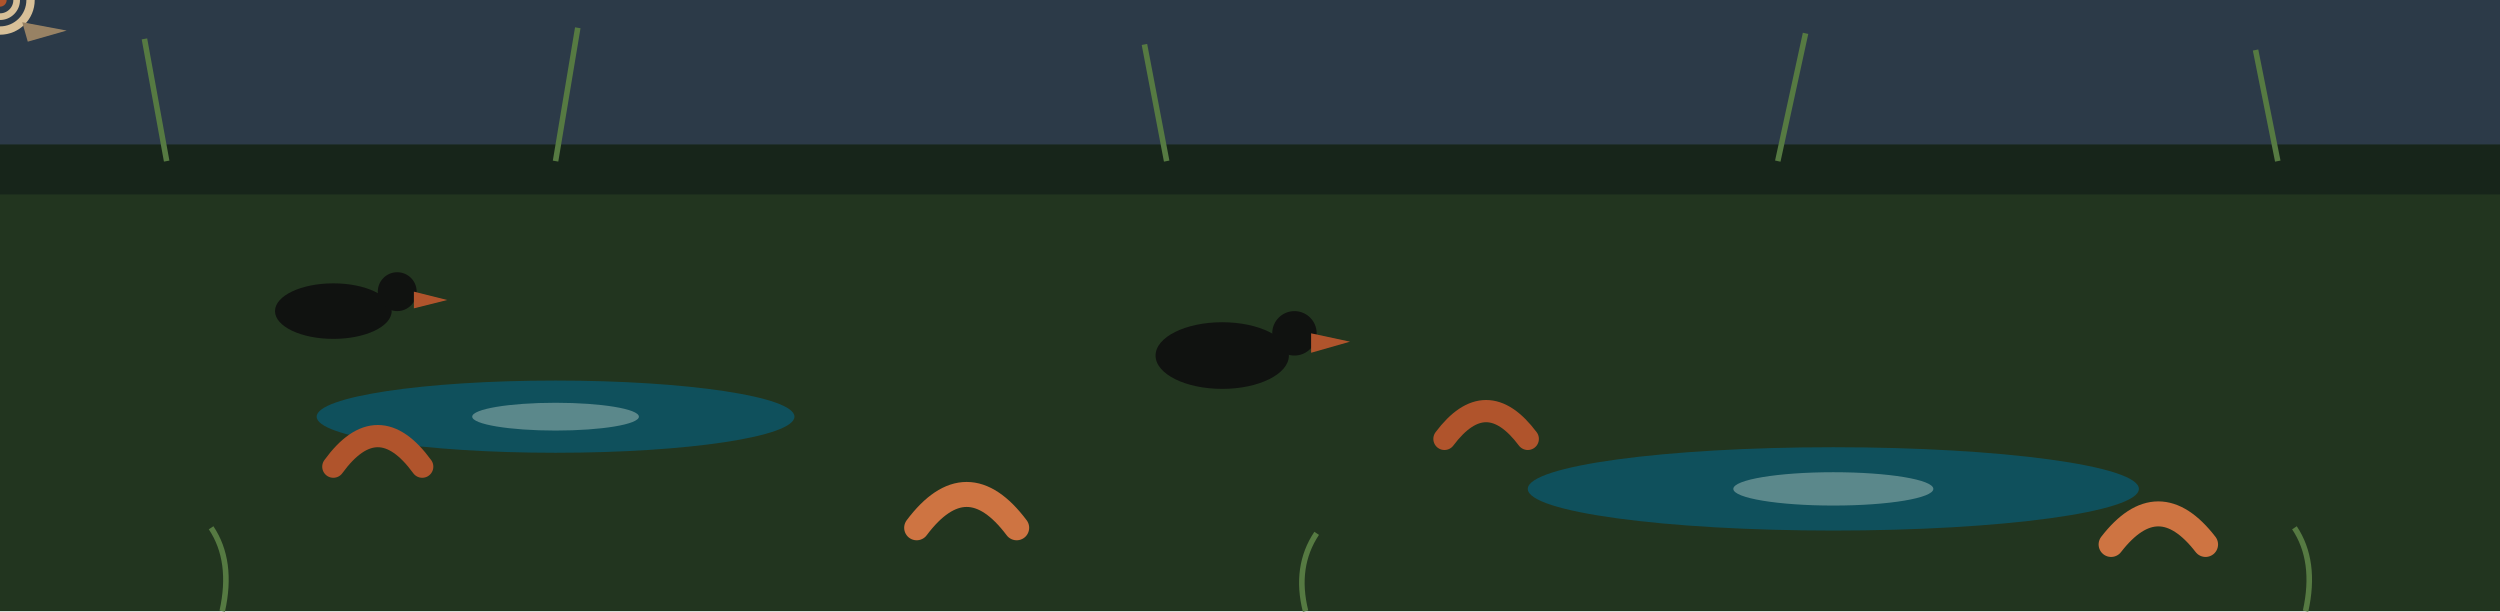
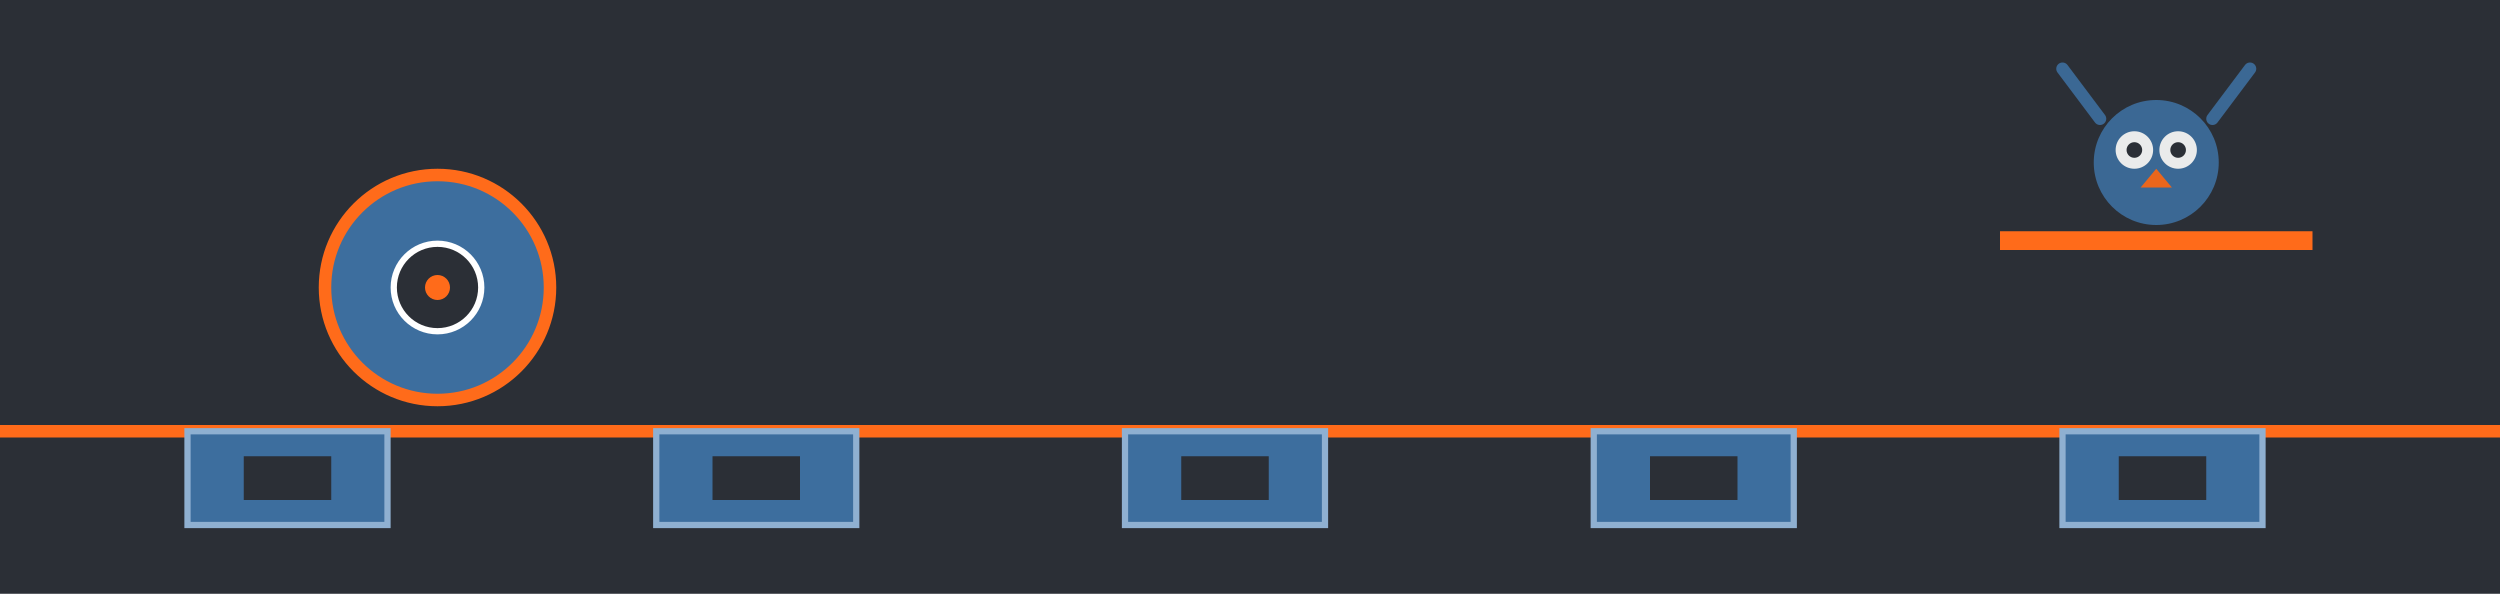
- <svg xmlns="http://www.w3.org/2000/svg" viewBox="0 0 900 220" role="img" aria-label="Earthworm census after rain, animated scene">
-   <rect id="sky" width="900" height="70" fill="#2c3a48" />
-   <g id="far-band">
-     <rect id="hedge" y="52" width="900" height="34" fill="#17251a" />
-     <g id="reed-tops" stroke="#567a42" stroke-width="2">
-       <line x1="60" y1="58" x2="52" y2="14">
-         <animateTransform attributeName="transform" type="rotate" values="-2 60 58;2 60 58;-2 60 58" dur="7s" repeatCount="indefinite" />
-       </line>
-       <line x1="200" y1="58" x2="208" y2="10">
-         <animateTransform attributeName="transform" type="rotate" values="2 200 58;-2 200 58;2 200 58" dur="8s" repeatCount="indefinite" />
-       </line>
-       <line x1="420" y1="58" x2="412" y2="16">
-         <animateTransform attributeName="transform" type="rotate" values="-1.6 420 58;1.6 420 58;-1.6 420 58" dur="6.4s" repeatCount="indefinite" />
-       </line>
-       <line x1="640" y1="58" x2="650" y2="12">
-         <animateTransform attributeName="transform" type="rotate" values="1.8 640 58;-1.8 640 58;1.8 640 58" dur="7.6s" repeatCount="indefinite" />
-       </line>
-       <line x1="820" y1="58" x2="812" y2="18">
-         <animateTransform attributeName="transform" type="rotate" values="-2 820 58;2 820 58;-2 820 58" dur="6.8s" repeatCount="indefinite" />
-       </line>
-     </g>
-     <rect id="mist" x="-300" y="40" width="300" height="16" fill="#e2eae4" opacity="0.16">
-       <animate attributeName="x" values="-300;900" dur="46s" repeatCount="indefinite" />
-     </rect>
+ <svg xmlns="http://www.w3.org/2000/svg" width="800" height="190" viewBox="0 0 800 190">
+   <rect width="800" height="190" fill="#2b2f36" />
+   <line x1="0" y1="138" x2="800" y2="138" stroke="#ff6b1a" stroke-width="4" />
+   <rect x="60" y="138" width="64" height="30" fill="#3d6e9e" stroke="#8fb0d1" stroke-width="2" />
+   <rect x="78" y="146" width="28" height="14" fill="#2b2f36" />
+   <rect x="210" y="138" width="64" height="30" fill="#3d6e9e" stroke="#8fb0d1" stroke-width="2" />
+   <rect x="228" y="146" width="28" height="14" fill="#2b2f36" />
+   <rect x="360" y="138" width="64" height="30" fill="#3d6e9e" stroke="#8fb0d1" stroke-width="2" />
+   <rect x="378" y="146" width="28" height="14" fill="#2b2f36" />
+   <rect x="510" y="138" width="64" height="30" fill="#3d6e9e" stroke="#8fb0d1" stroke-width="2" />
+   <rect x="528" y="146" width="28" height="14" fill="#2b2f36" />
+   <rect x="660" y="138" width="64" height="30" fill="#3d6e9e" stroke="#8fb0d1" stroke-width="2" />
+   <rect x="678" y="146" width="28" height="14" fill="#2b2f36" />
+   <g>
+     <circle cx="140" cy="92" r="36" fill="#3d6e9e" stroke="#ff6b1a" stroke-width="4" />
+     <circle cx="140" cy="92" r="14" fill="#2b2f36" stroke="#ffffff" stroke-width="2" />
+     <circle cx="140" cy="92" r="4" fill="#ff6b1a" />
+     <animateTransform attributeName="transform" type="translate" values="0 0;520 0;0 0" dur="9s" repeatCount="indefinite" />
  </g>
-   <rect id="lawn" y="70" width="900" height="150" fill="#22351f" />
-   <g id="mid-band">
-     <g id="puddle-left">
-       <ellipse cx="200" cy="150" rx="86" ry="13" fill="#0f505c" />
-       <ellipse cx="200" cy="150" rx="30" ry="5" fill="#a8c0ba" opacity="0.5">
-         <animate attributeName="rx" values="18;44;18" dur="9s" repeatCount="indefinite" />
-         <animate attributeName="opacity" values="0.55;0.2;0.55" dur="9s" repeatCount="indefinite" />
-       </ellipse>
-     </g>
-     <g id="puddle-right">
-       <ellipse cx="660" cy="176" rx="110" ry="15" fill="#0f505c" />
-       <ellipse cx="660" cy="176" rx="36" ry="6" fill="#a8c0ba" opacity="0.5">
-         <animate attributeName="rx" values="20;56;20" dur="11s" repeatCount="indefinite" />
-         <animate attributeName="opacity" values="0.5;0.18;0.5" dur="11s" repeatCount="indefinite" />
-       </ellipse>
-     </g>
-     <g id="worm-row" fill="none" stroke-linecap="round">
-       <path id="worm-a" d="M120 168 q16 -22 32 0" stroke="#b0542c" stroke-width="8">
-         <animateTransform attributeName="transform" type="translate" values="0 4;0 -3;0 4" dur="6s" repeatCount="indefinite" />
-       </path>
-       <path id="worm-b" d="M330 190 q18 -24 36 0" stroke="#ce7442" stroke-width="9">
-         <animateTransform attributeName="transform" type="translate" values="0 -2;0 5;0 -2" dur="7.4s" repeatCount="indefinite" />
-       </path>
-       <path id="worm-c" d="M520 158 q15 -20 30 0" stroke="#b0542c" stroke-width="8">
-         <animateTransform attributeName="transform" type="translate" values="0 5;0 -2;0 5" dur="6.8s" repeatCount="indefinite" />
-       </path>
-       <path id="worm-d" d="M760 196 q17 -22 34 0" stroke="#ce7442" stroke-width="9">
-         <animateTransform attributeName="transform" type="translate" values="0 -3;0 4;0 -3" dur="7.9s" repeatCount="indefinite" />
-       </path>
-     </g>
-     <g id="blackbird-a" fill="#101210">
-       <ellipse cx="440" cy="128" rx="24" ry="12" />
-       <circle cx="466" cy="120" r="8" />
-       <path d="M472 120 l14 3 -14 4 z" fill="#b0542c" />
-       <animateTransform attributeName="transform" type="translate" values="0 0;0 3;0 0" dur="2.6s" repeatCount="indefinite" />
-     </g>
-     <g id="blackbird-b" fill="#101210">
-       <ellipse cx="120" cy="112" rx="21" ry="10" />
-       <circle cx="143" cy="105" r="7" />
-       <path d="M149 105 l12 3 -12 3 z" fill="#b0542c" />
-       <animateTransform attributeName="transform" type="translate" values="0 3;0 0;0 3" dur="3.1s" repeatCount="indefinite" />
-     </g>
+   <g opacity="0.9">
+     <circle cx="690" cy="52" r="20" fill="#3d6e9e" />
+     <circle cx="683" cy="48" r="6" fill="#ffffff" />
+     <circle cx="697" cy="48" r="6" fill="#ffffff" />
+     <circle cx="683" cy="48" r="2.5" fill="#2b2f36" />
+     <circle cx="697" cy="48" r="2.5" fill="#2b2f36" />
+     <polygon points="690,54 685,60 695,60" fill="#ff6b1a" />
+     <path d="M672 38 L660 22 M708 38 L720 22" stroke="#3d6e9e" stroke-width="4" stroke-linecap="round" />
+     <animate attributeName="opacity" values="0.9;0.5;0.9" dur="4.5s" repeatCount="indefinite" />
  </g>
-   <g id="near-band">
-     <g id="snail">
-       <circle cx="0" cy="0" r="11" fill="none" stroke="#d8c098" stroke-width="3" />
-       <circle cx="0" cy="0" r="6" fill="none" stroke="#d8c098" stroke-width="2.4" />
-       <circle cx="0" cy="0" r="2.4" fill="#b0542c" />
-       <path d="M8 8 l16 3 -14 4 z" fill="#988264" />
-       <animateTransform attributeName="transform" type="translate" values="24 200;876 204" dur="150s" repeatCount="indefinite" />
-     </g>
-     <g id="front-grass" stroke="#567a42" stroke-width="2" fill="none">
-       <path d="M80 220 q4 -18 -4 -30">
-         <animate attributeName="d" values="M80 220 q4 -18 -4 -30;M80 220 q10 -14 6 -26;M80 220 q4 -18 -4 -30" dur="5s" repeatCount="indefinite" />
-       </path>
-       <path d="M470 220 q-4 -16 4 -28">
-         <animate attributeName="d" values="M470 220 q-4 -16 4 -28;M470 220 q-10 -12 -6 -24;M470 220 q-4 -16 4 -28" dur="5.8s" repeatCount="indefinite" />
-       </path>
-       <path d="M830 220 q4 -18 -4 -30">
-         <animate attributeName="d" values="M830 220 q4 -18 -4 -30;M830 220 q10 -14 6 -26;M830 220 q4 -18 -4 -30" dur="5.4s" repeatCount="indefinite" />
-       </path>
-     </g>
-   </g>
+   <rect x="640" y="74" width="100" height="6" fill="#ff6b1a" />
</svg>
